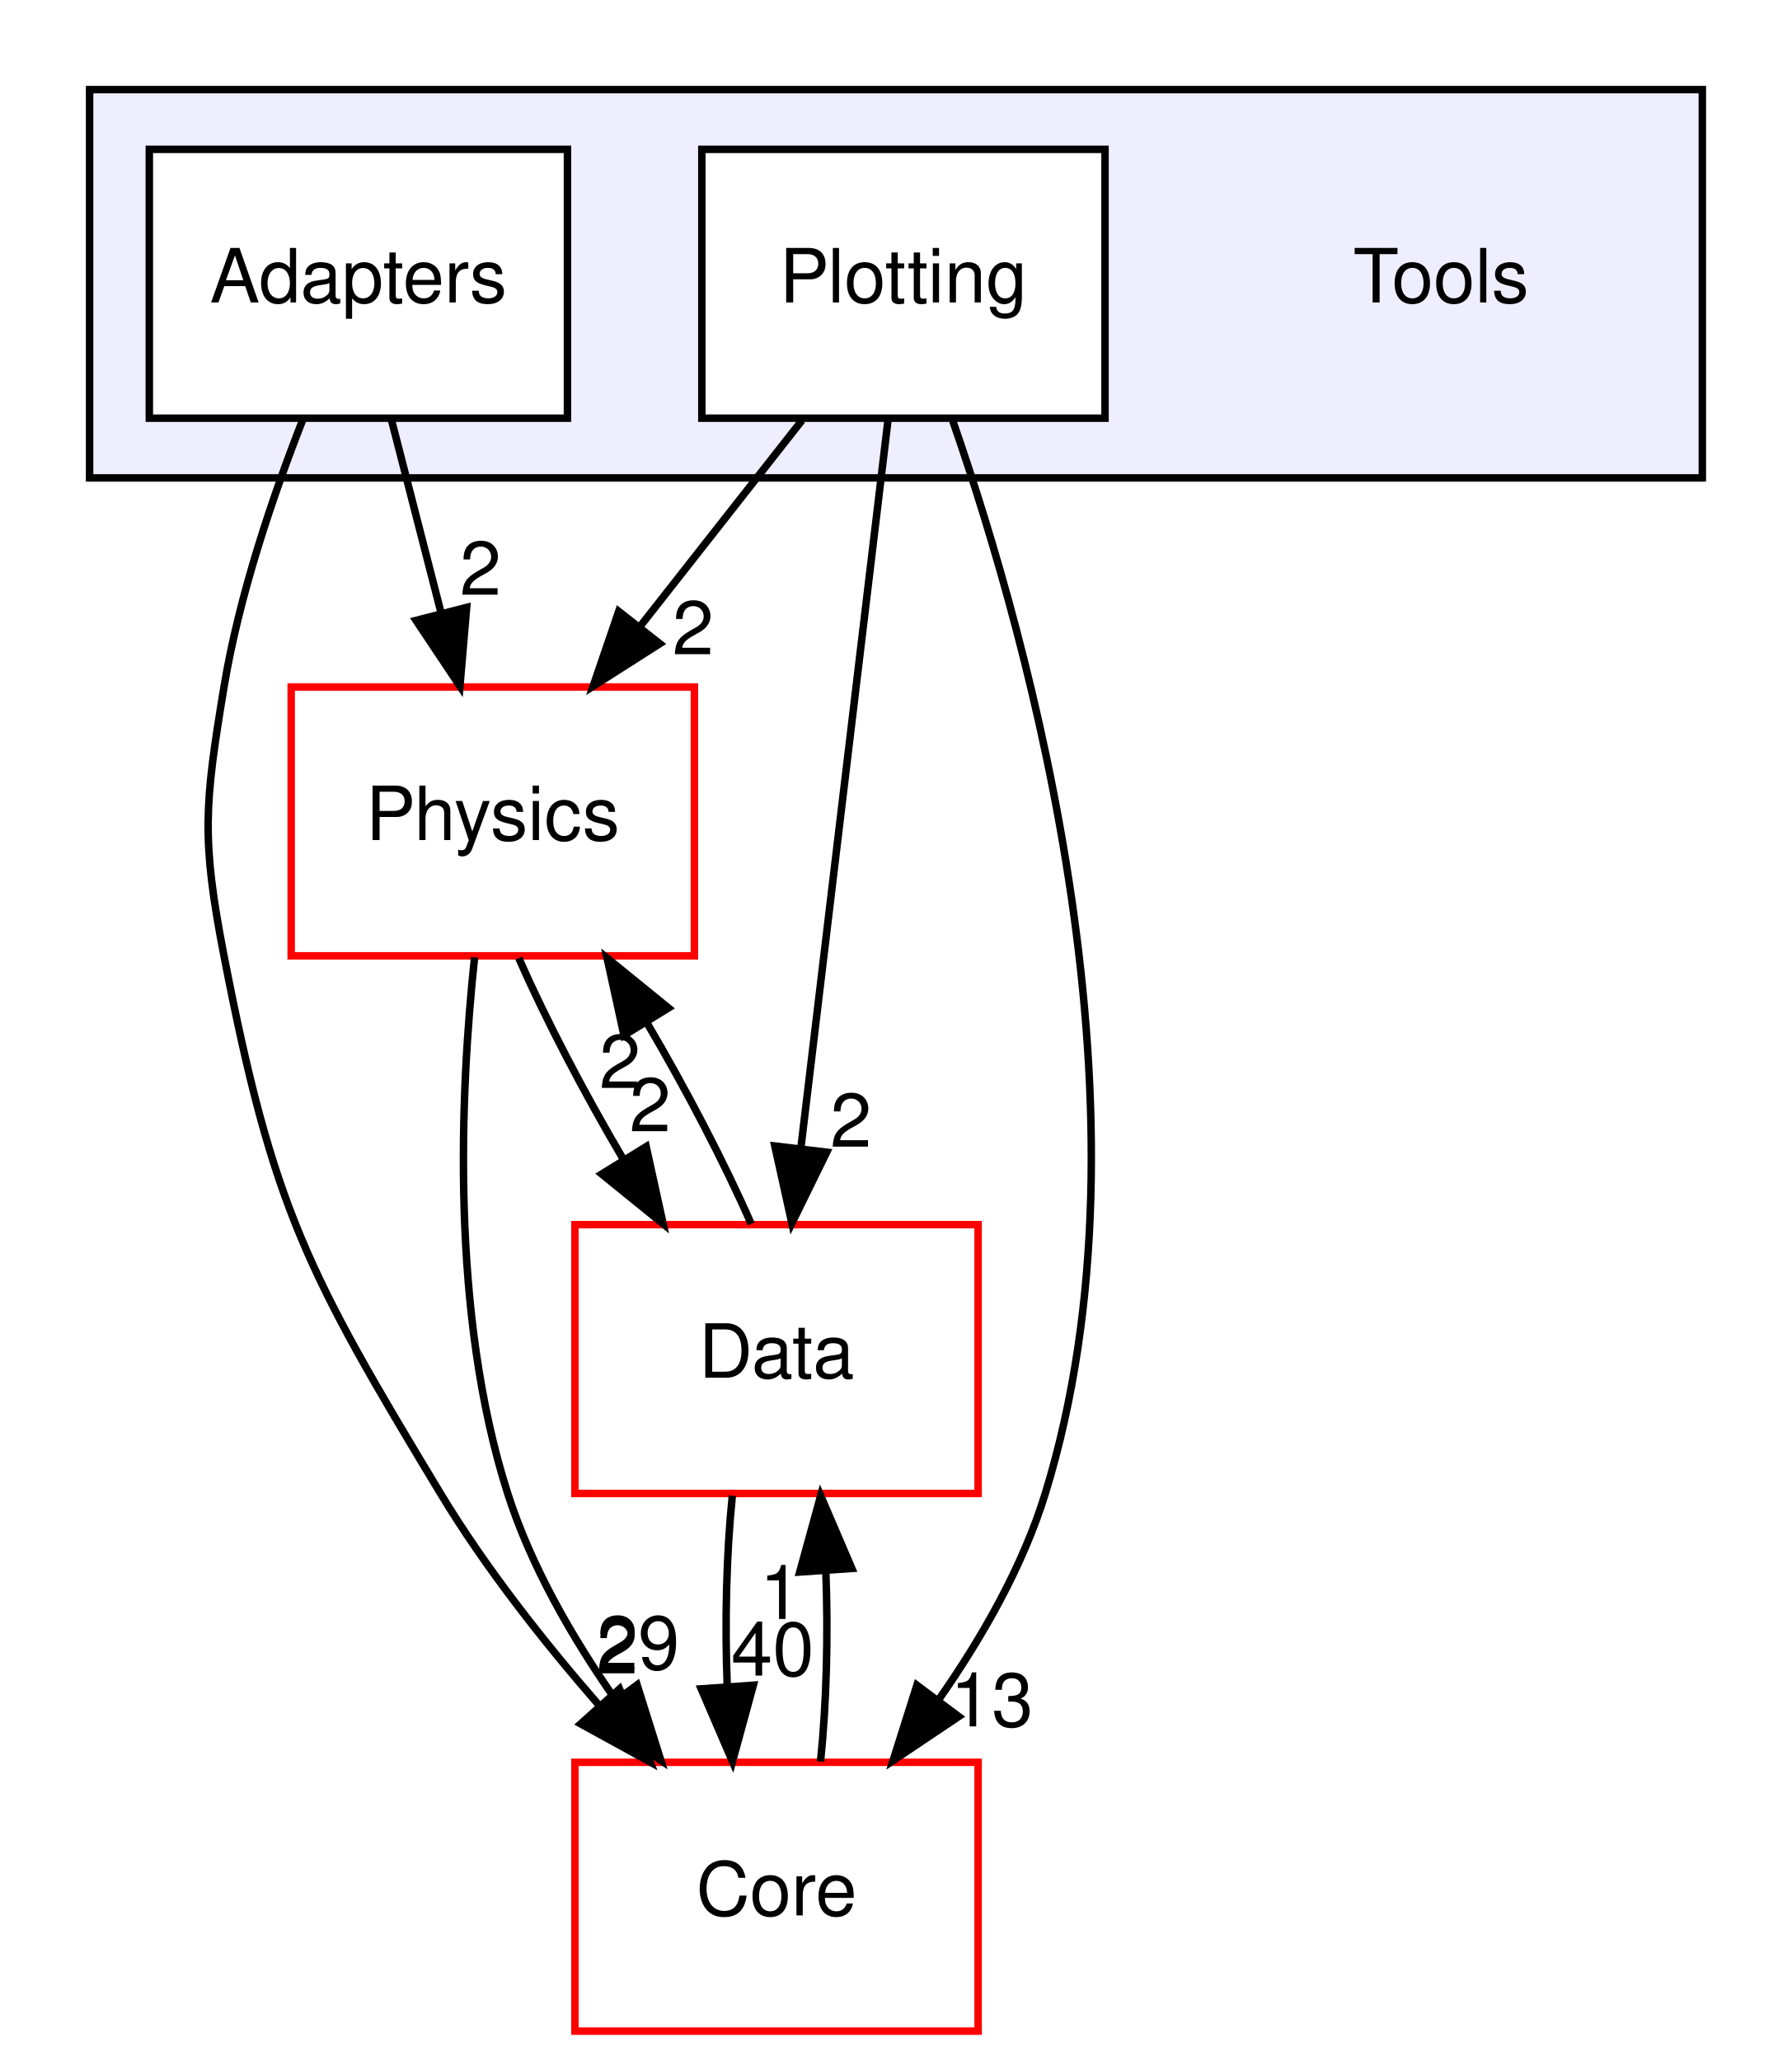
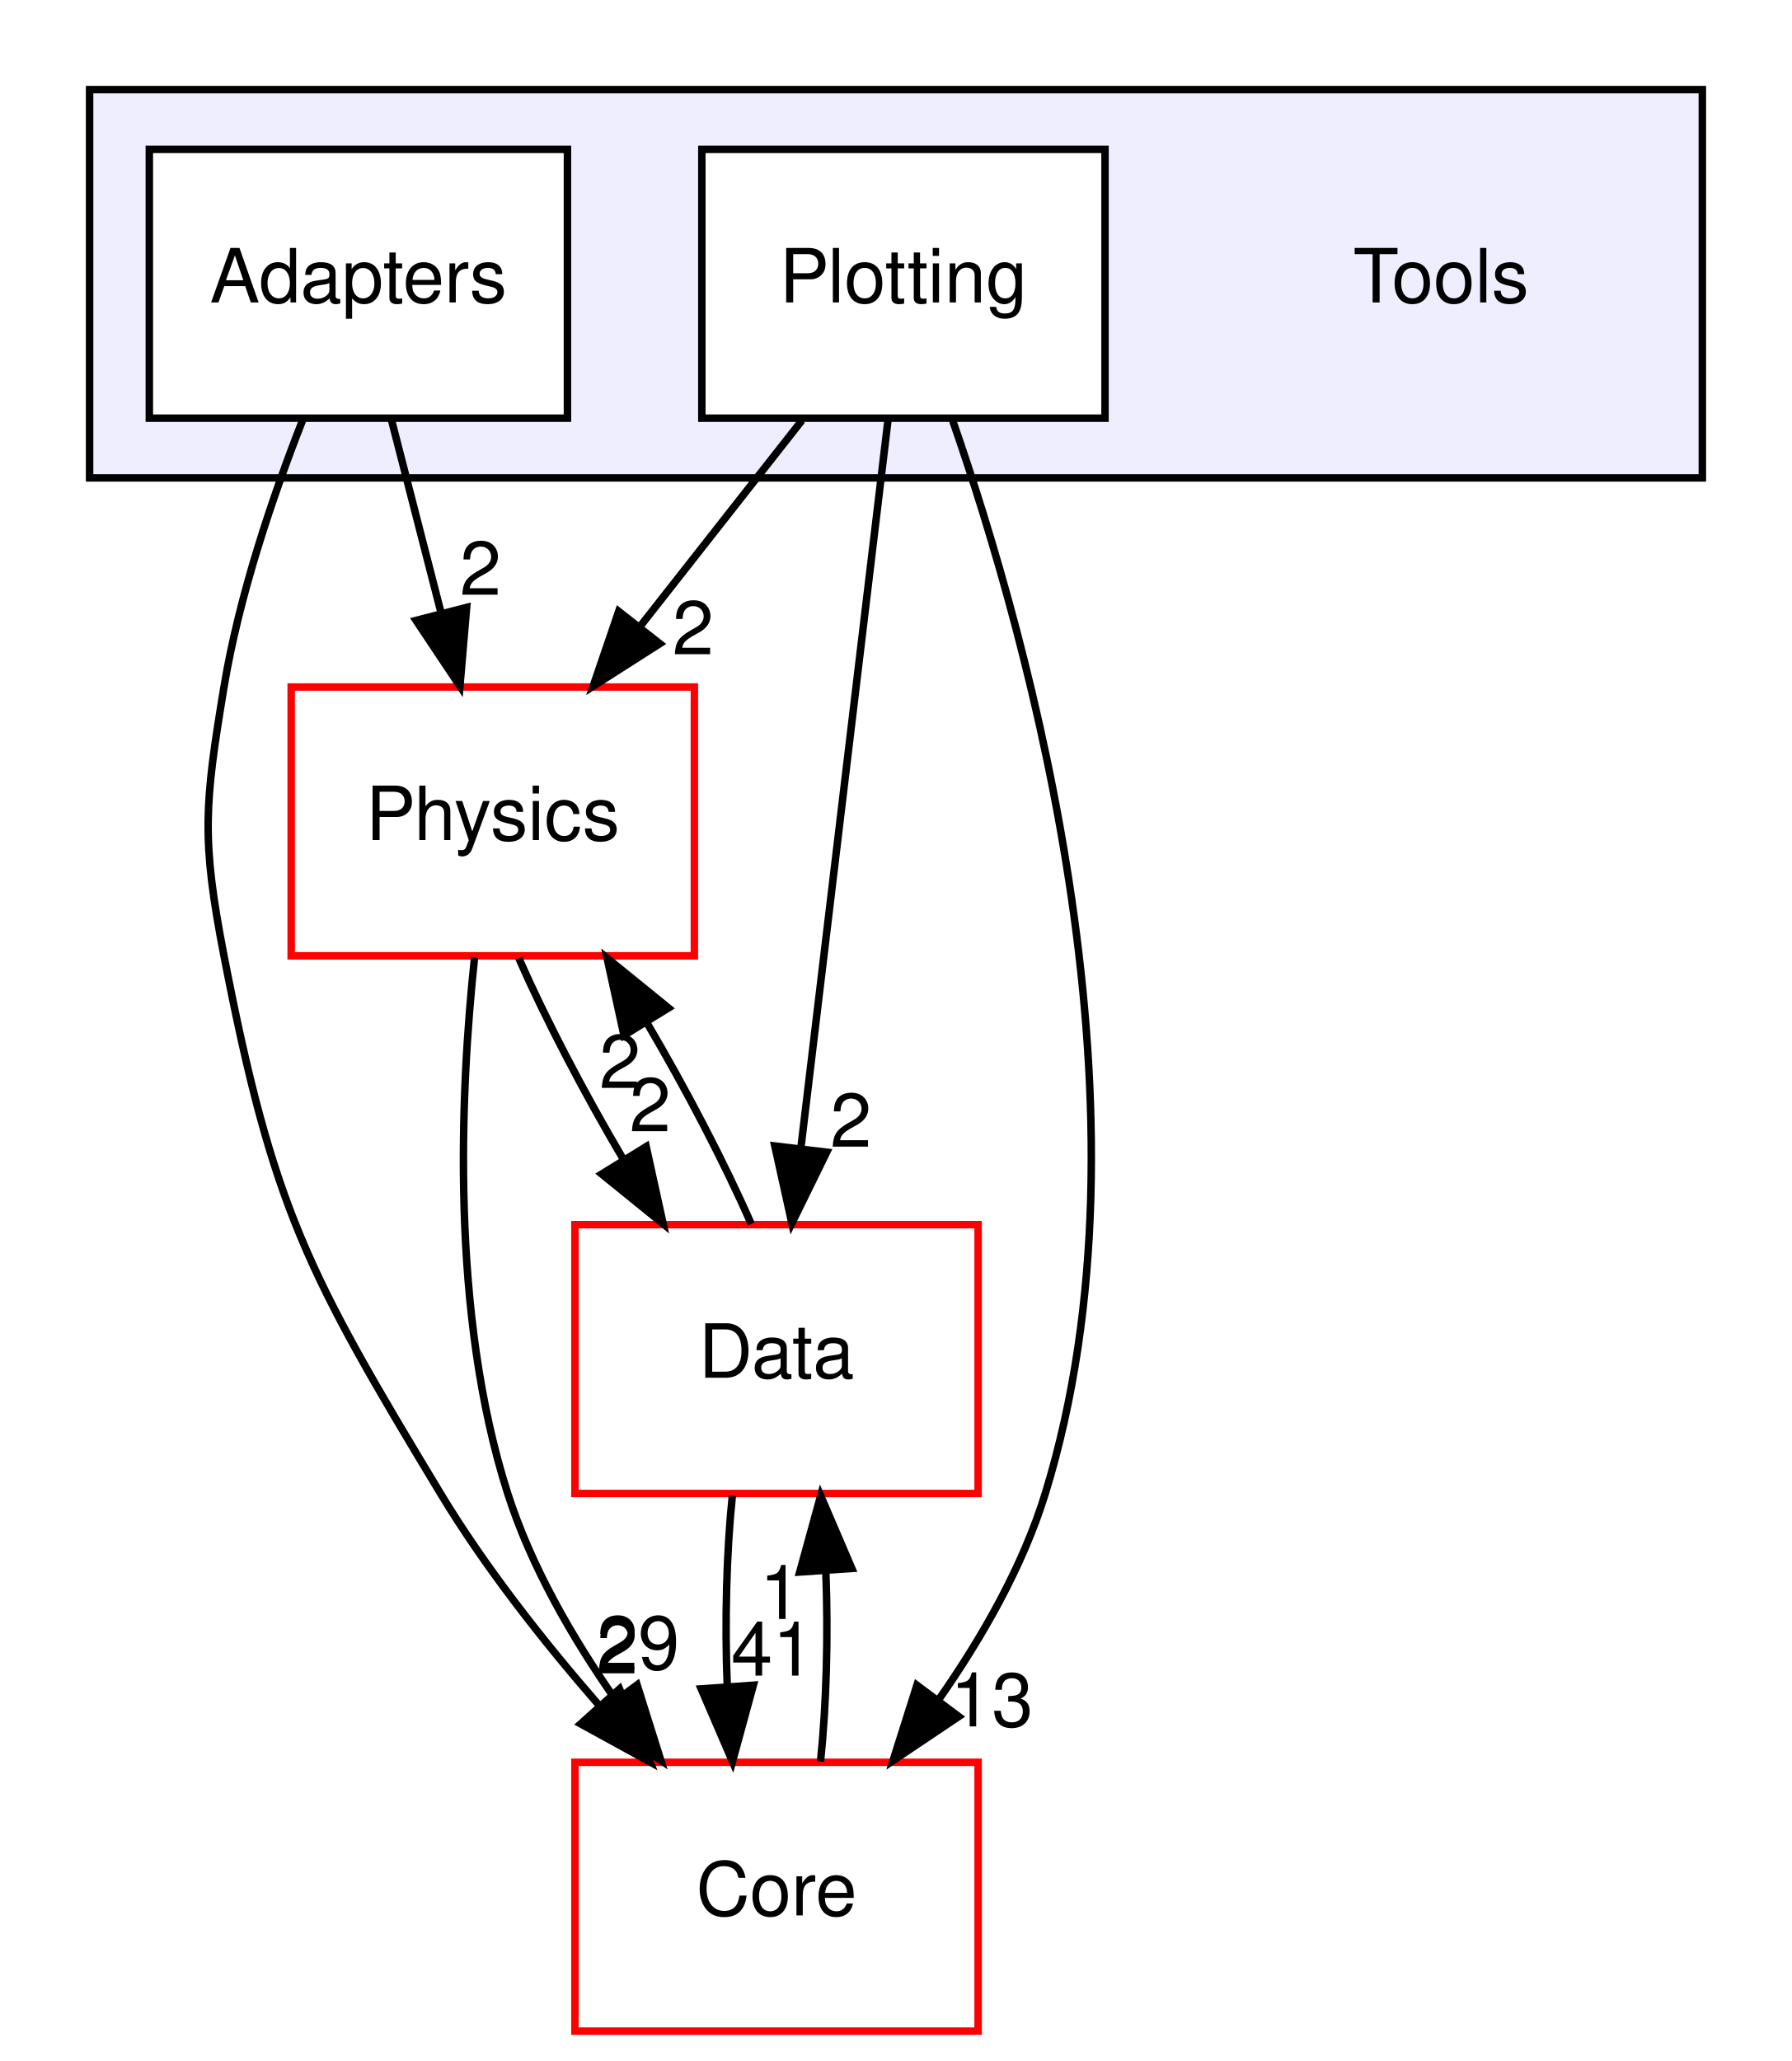
<svg xmlns="http://www.w3.org/2000/svg" xmlns:xlink="http://www.w3.org/1999/xlink" width="240pt" height="276pt" viewBox="0.00 0.00 240.00 276.00">
  <g id="graph0" class="graph" transform="scale(1 1) rotate(0) translate(4 272)">
    <polygon fill="white" stroke="none" points="-4,4 -4,-272 236,-272 236,4 -4,4" />
    <g id="clust1" class="cluster">
      <g id="a_clust1">
        <a xlink:href="dir_7e461070e7b716e896e0d97cd6a82321.html" target="_top">
          <polygon fill="#eeeeff" stroke="black" points="8,-208 8,-260 224,-260 224,-208 8,-208" />
        </a>
      </g>
    </g>
    <g id="node1" class="node">
      <text text-anchor="middle" x="189" y="-231.5" font-family="Helvetica,sans-Serif" font-size="10.00">Tools</text>
    </g>
    <g id="node2" class="node">
      <g id="a_node2">
        <a xlink:href="dir_44b7627bde8ff1a7faec3d8c47cdc701.html" target="_top" xlink:title="Adapters">
          <polygon fill="white" stroke="black" points="72,-252 16,-252 16,-216 72,-216 72,-252" />
          <text text-anchor="middle" x="44" y="-231.5" font-family="Helvetica,sans-Serif" font-size="10.00">Adapters</text>
        </a>
      </g>
    </g>
    <g id="node5" class="node">
      <g id="a_node5">
        <a xlink:href="dir_fd3a82303f5206df56505f8b5712131f.html" target="_top" xlink:title="Physics">
          <polygon fill="white" stroke="red" points="89,-180 35,-180 35,-144 89,-144 89,-180" />
          <text text-anchor="middle" x="62" y="-159.5" font-family="Helvetica,sans-Serif" font-size="10.00">Physics</text>
        </a>
      </g>
    </g>
    <g id="edge1" class="edge">
      <path fill="none" stroke="black" d="M48.449,-215.697C50.455,-207.898 52.869,-198.509 55.101,-189.829" />
      <polygon fill="black" stroke="black" points="58.501,-190.661 57.602,-180.104 51.721,-188.918 58.501,-190.661" />
      <g id="a_edge1-headlabel">
        <a xlink:href="dir_000023_000017.html" target="_top" xlink:title="2">
          <text text-anchor="middle" x="60.356" y="-192.349" font-family="Helvetica,sans-Serif" font-size="10.00">2</text>
        </a>
      </g>
    </g>
    <g id="node6" class="node">
      <g id="a_node6">
        <a xlink:href="dir_c6310732a22f63c0c2fc5595561e68f1.html" target="_top" xlink:title="Core">
          <polygon fill="white" stroke="red" points="127,-36 73,-36 73,-0 127,-0 127,-36" />
          <text text-anchor="middle" x="100" y="-15.5" font-family="Helvetica,sans-Serif" font-size="10.00">Core</text>
        </a>
      </g>
    </g>
    <g id="edge2" class="edge">
      <path fill="none" stroke="black" d="M36.52,-215.704C32.527,-205.522 28.027,-192.272 26,-180 23.392,-164.214 22.956,-159.708 26,-144 32.564,-110.132 37.162,-101.529 55,-72 60.959,-62.135 68.734,-52.255 76.14,-43.745" />
      <polygon fill="black" stroke="black" points="78.975,-45.827 83.056,-36.05 73.769,-41.147 78.975,-45.827" />
      <g id="a_edge2-headlabel">
        <a xlink:href="dir_000023_000000.html" target="_top" xlink:title="2">
          <text text-anchor="middle" x="78.683" y="-47.898" font-family="Helvetica,sans-Serif" font-size="10.00">2</text>
        </a>
      </g>
    </g>
    <g id="node3" class="node">
      <g id="a_node3">
        <a xlink:href="dir_db7498b03d5368fa3321dfdf97dd487a.html" target="_top" xlink:title="Plotting">
          <polygon fill="white" stroke="black" points="144,-252 90,-252 90,-216 144,-216 144,-252" />
          <text text-anchor="middle" x="117" y="-231.5" font-family="Helvetica,sans-Serif" font-size="10.00">Plotting</text>
        </a>
      </g>
    </g>
    <g id="node4" class="node">
      <g id="a_node4">
        <a xlink:href="dir_e3d743d0ec9b4013b28b5d69101bc7fb.html" target="_top" xlink:title="Data">
          <polygon fill="white" stroke="red" points="127,-108 73,-108 73,-72 127,-72 127,-108" />
          <text text-anchor="middle" x="100" y="-87.5" font-family="Helvetica,sans-Serif" font-size="10.00">Data</text>
        </a>
      </g>
    </g>
    <g id="edge8" class="edge">
      <path fill="none" stroke="black" d="M114.949,-215.871C112.052,-191.67 106.729,-147.211 103.279,-118.393" />
      <polygon fill="black" stroke="black" points="106.722,-117.702 102.058,-108.189 99.772,-118.534 106.722,-117.702" />
      <g id="a_edge8-headlabel">
        <a xlink:href="dir_000024_000002.html" target="_top" xlink:title="2">
          <text text-anchor="middle" x="109.968" y="-118.434" font-family="Helvetica,sans-Serif" font-size="10.00">2</text>
        </a>
      </g>
    </g>
    <g id="edge9" class="edge">
      <path fill="none" stroke="black" d="M103.404,-215.697C96.877,-207.389 88.932,-197.277 81.753,-188.141" />
      <polygon fill="black" stroke="black" points="84.37,-185.805 75.439,-180.104 78.865,-190.13 84.37,-185.805" />
      <g id="a_edge9-headlabel">
        <a xlink:href="dir_000024_000017.html" target="_top" xlink:title="2">
          <text text-anchor="middle" x="88.823" y="-184.377" font-family="Helvetica,sans-Serif" font-size="10.00">2</text>
        </a>
      </g>
    </g>
    <g id="edge10" class="edge">
      <path fill="none" stroke="black" d="M123.602,-215.661C134.015,-185.697 151.553,-122.576 136,-72 132.991,-62.215 127.493,-52.616 121.684,-44.334" />
      <polygon fill="black" stroke="black" points="124.407,-42.131 115.61,-36.226 118.805,-46.328 124.407,-42.131" />
      <g id="a_edge10-headlabel">
        <a xlink:href="dir_000024_000000.html" target="_top" xlink:title="13">
          <text text-anchor="middle" x="128.835" y="-40.805" font-family="Helvetica,sans-Serif" font-size="10.00">13</text>
        </a>
      </g>
    </g>
    <g id="edge3" class="edge">
      <path fill="none" stroke="black" d="M96.61,-108.104C93.057,-116.214 87.92,-126.076 82.616,-135.078" />
      <polygon fill="black" stroke="black" points="79.572,-133.346 77.309,-143.697 85.533,-137.017 79.572,-133.346" />
      <g id="a_edge3-headlabel">
        <a xlink:href="dir_000002_000017.html" target="_top" xlink:title="2">
          <text text-anchor="middle" x="79.039" y="-126.297" font-family="Helvetica,sans-Serif" font-size="10.00">2</text>
        </a>
      </g>
    </g>
    <g id="edge4" class="edge">
      <path fill="none" stroke="black" d="M94.084,-71.697C93.289,-63.983 93.062,-54.712 93.405,-46.112" />
      <polygon fill="black" stroke="black" points="96.898,-46.324 94.105,-36.104 89.915,-45.836 96.898,-46.324" />
      <g id="a_edge4-headlabel">
-         <a xlink:href="dir_000002_000000.html" target="_top" xlink:title="40">
-           <text text-anchor="middle" x="99.48" y="-47.608" font-family="Helvetica,sans-Serif" font-size="10.00">40</text>
+         <a xlink:href="dir_000002_000000.html" target="_top" xlink:title="41">
+           <text text-anchor="middle" x="99.48" y="-47.608" font-family="Helvetica,sans-Serif" font-size="10.00">41</text>
        </a>
      </g>
    </g>
    <g id="edge5" class="edge">
      <path fill="none" stroke="black" d="M65.478,-143.697C69.056,-135.559 74.208,-125.689 79.514,-116.701" />
      <polygon fill="black" stroke="black" points="82.546,-118.452 84.82,-108.104 76.589,-114.776 82.546,-118.452" />
      <g id="a_edge5-headlabel">
        <a xlink:href="dir_000017_000002.html" target="_top" xlink:title="2">
          <text text-anchor="middle" x="83.075" y="-120.502" font-family="Helvetica,sans-Serif" font-size="10.00">2</text>
        </a>
      </g>
    </g>
    <g id="edge6" class="edge">
      <path fill="none" stroke="black" d="M59.562,-143.797C57.613,-125.515 56.325,-95.995 64,-72 67.119,-62.25 72.647,-52.66 78.451,-44.376" />
      <polygon fill="black" stroke="black" points="81.33,-46.37 84.508,-36.263 75.721,-42.182 81.33,-46.37" />
      <g id="a_edge6-headlabel">
        <a xlink:href="dir_000017_000000.html" target="_top" xlink:title="29">
          <text text-anchor="middle" x="81.454" y="-48.449" font-family="Helvetica,sans-Serif" font-size="10.00">29</text>
        </a>
      </g>
    </g>
    <g id="edge7" class="edge">
      <path fill="none" stroke="black" d="M105.895,-36.104C106.701,-43.791 106.937,-53.054 106.604,-61.665" />
      <polygon fill="black" stroke="black" points="103.109,-61.48 105.916,-71.697 110.092,-61.96 103.109,-61.48" />
      <g id="a_edge7-headlabel">
        <a xlink:href="dir_000000_000002.html" target="_top" xlink:title="1">
          <text text-anchor="middle" x="100.522" y="-55.2" font-family="Helvetica,sans-Serif" font-size="10.00">1</text>
        </a>
      </g>
    </g>
  </g>
</svg>
